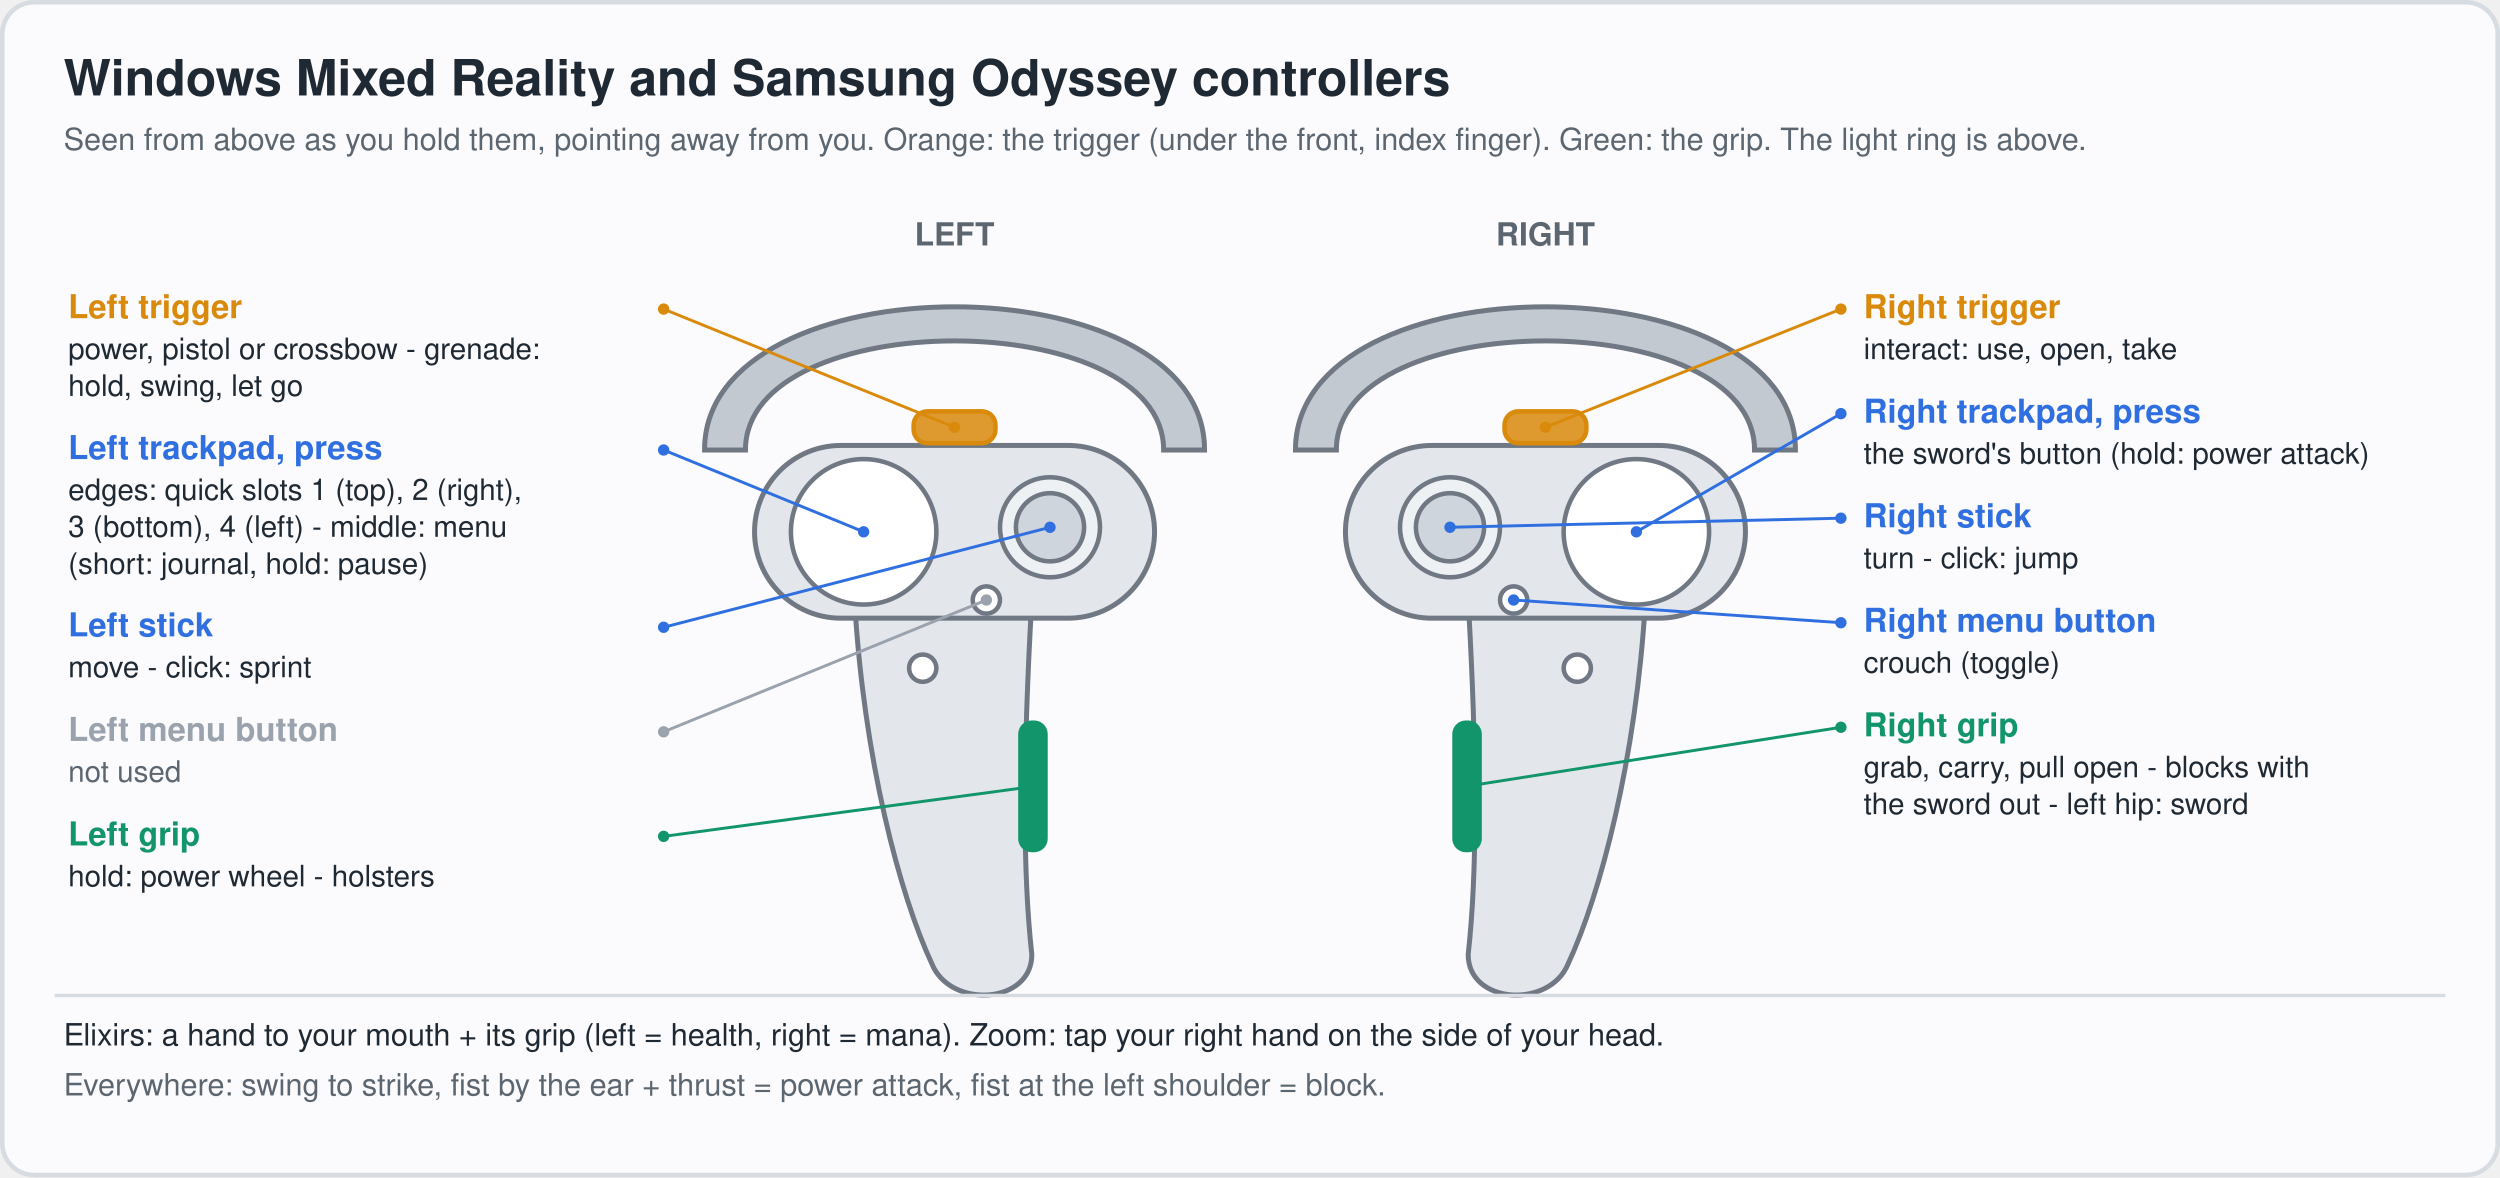
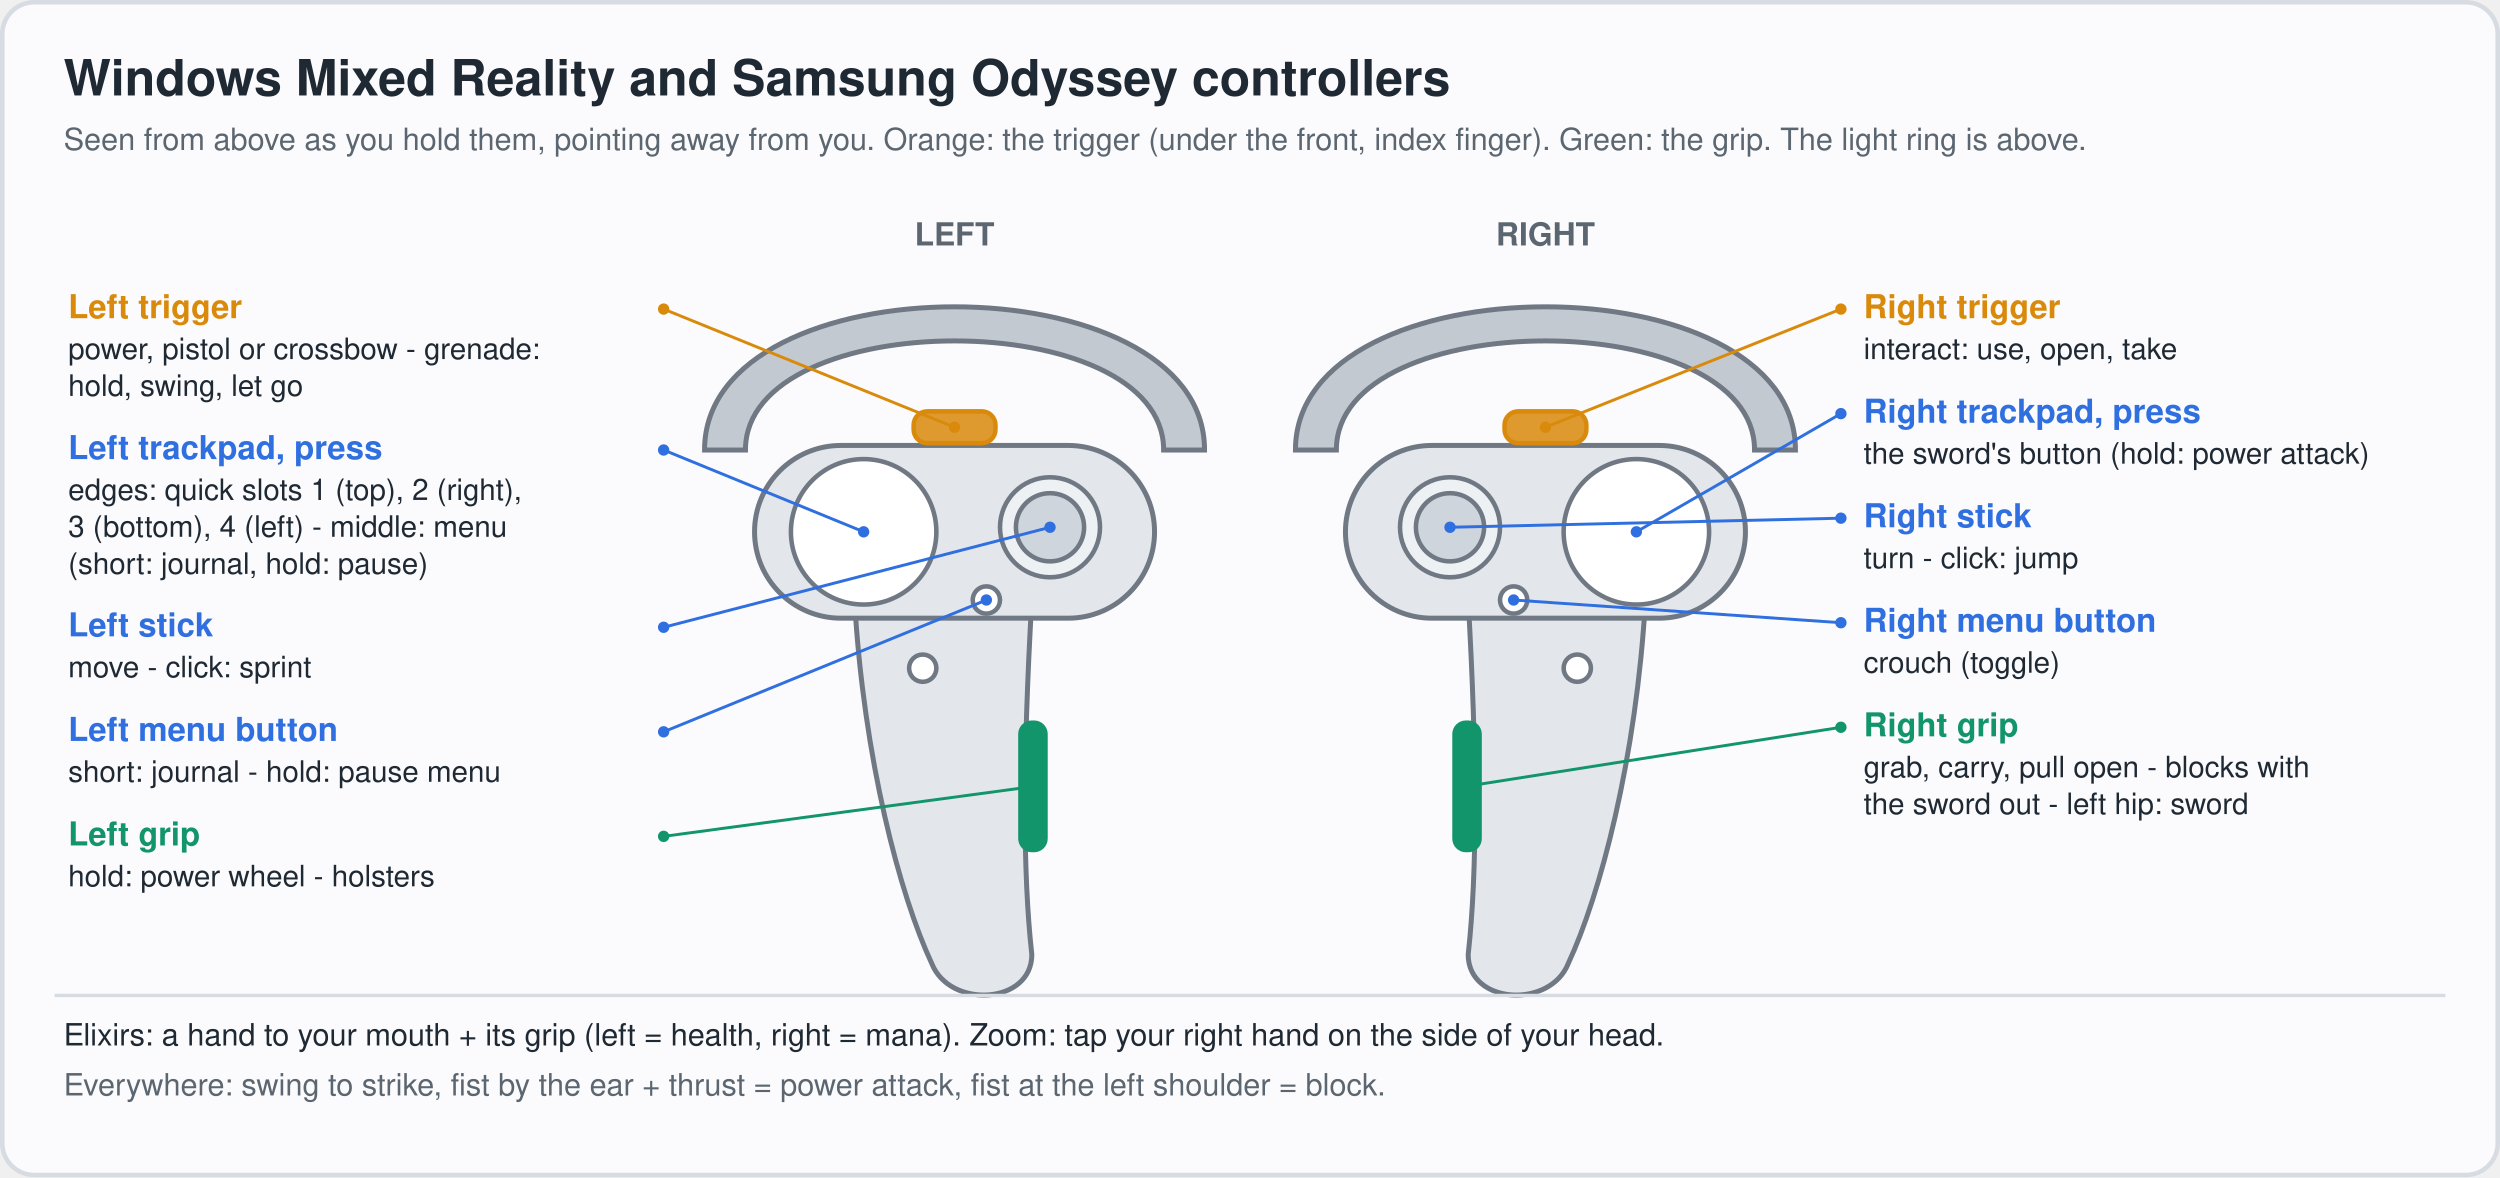
<svg xmlns="http://www.w3.org/2000/svg" viewBox="0 0 1100 518" width="1100" height="518" font-family="Segoe UI, Helvetica Neue, Helvetica, Arial, sans-serif" role="img" aria-label="Windows Mixed Reality and Samsung Odyssey controllers">
  <rect x="1" y="1" width="1098" height="516" rx="14" fill="#fbfbfd" stroke="#d7dbe2" stroke-width="2" />
  <text x="28" y="42.0" font-size="22" fill="#1f2933" font-weight="bold" text-anchor="start">Windows Mixed Reality and Samsung Odyssey controllers</text>
  <text x="28" y="66.0" font-size="13.5" fill="#5b6670" font-weight="normal" text-anchor="start">Seen from above as you hold them, pointing away from you. Orange: the trigger (under the front, index finger). Green: the grip. The light ring is above.</text>
  <text x="420" y="108.0" font-size="14" fill="#5b6670" font-weight="bold" text-anchor="middle">LEFT</text>
  <text x="680" y="108.0" font-size="14" fill="#5b6670" font-weight="bold" text-anchor="middle">RIGHT</text>
  <g transform="translate(420 234.0) scale(1.0 1.0)">
    <path d="M -110 -36 C -110 -120 110 -120 110 -36 L 92 -36 C 92 -100 -92 -100 -92 -36 Z" fill="#c3c9d1" stroke="#6f7883" stroke-width="2.2" vector-effect="non-scaling-stroke" />
    <path d="M -44 30 C -40 100 -24 160 -10 190 C -2 210 34 208 34 186 C 30 150 30 100 34 30 Z" fill="#e3e7ec" stroke="#6f7883" stroke-width="2.2" vector-effect="non-scaling-stroke" />
    <rect x="-88" y="-38" width="176" height="76" rx="38" fill="#e3e7ec" stroke="#6f7883" stroke-width="2.2" vector-effect="non-scaling-stroke" />
    <rect x="-18.0" y="-53.0" width="36" height="14" rx="6" fill="#d98a0b" fill-opacity="0.85" stroke="#d98a0b" stroke-width="2" vector-effect="non-scaling-stroke" />
    <rect x="29" y="84" width="11" height="56" rx="5" fill="#13956b" stroke="#13956b" stroke-width="2" vector-effect="non-scaling-stroke" />
    <circle cx="-40" cy="0" r="32" fill="#ffffff" stroke="#6f7883" stroke-width="2" vector-effect="non-scaling-stroke" />
    <circle cx="42" cy="-2" r="22" fill="#eef1f4" stroke="#6f7883" stroke-width="2" vector-effect="non-scaling-stroke" />
    <circle cx="42" cy="-2" r="15" fill="#cfd5dc" stroke="#6f7883" stroke-width="2" vector-effect="non-scaling-stroke" />
    <circle cx="14" cy="30" r="6" fill="#ffffff" stroke="#6f7883" stroke-width="2" vector-effect="non-scaling-stroke" />
    <circle cx="-14" cy="60" r="6" fill="#ffffff" stroke="#6f7883" stroke-width="2" vector-effect="non-scaling-stroke" />
  </g>
  <g transform="translate(680 234.0) scale(-1.0 1.0)">
    <path d="M -110 -36 C -110 -120 110 -120 110 -36 L 92 -36 C 92 -100 -92 -100 -92 -36 Z" fill="#c3c9d1" stroke="#6f7883" stroke-width="2.2" vector-effect="non-scaling-stroke" />
    <path d="M -44 30 C -40 100 -24 160 -10 190 C -2 210 34 208 34 186 C 30 150 30 100 34 30 Z" fill="#e3e7ec" stroke="#6f7883" stroke-width="2.2" vector-effect="non-scaling-stroke" />
    <rect x="-88" y="-38" width="176" height="76" rx="38" fill="#e3e7ec" stroke="#6f7883" stroke-width="2.2" vector-effect="non-scaling-stroke" />
    <rect x="-18.0" y="-53.0" width="36" height="14" rx="6" fill="#d98a0b" fill-opacity="0.85" stroke="#d98a0b" stroke-width="2" vector-effect="non-scaling-stroke" />
    <rect x="29" y="84" width="11" height="56" rx="5" fill="#13956b" stroke="#13956b" stroke-width="2" vector-effect="non-scaling-stroke" />
    <circle cx="-40" cy="0" r="32" fill="#ffffff" stroke="#6f7883" stroke-width="2" vector-effect="non-scaling-stroke" />
    <circle cx="42" cy="-2" r="22" fill="#eef1f4" stroke="#6f7883" stroke-width="2" vector-effect="non-scaling-stroke" />
    <circle cx="42" cy="-2" r="15" fill="#cfd5dc" stroke="#6f7883" stroke-width="2" vector-effect="non-scaling-stroke" />
    <circle cx="14" cy="30" r="6" fill="#ffffff" stroke="#6f7883" stroke-width="2" vector-effect="non-scaling-stroke" />
    <circle cx="-14" cy="60" r="6" fill="#ffffff" stroke="#6f7883" stroke-width="2" vector-effect="non-scaling-stroke" />
  </g>
  <text x="30" y="140.0" font-size="14.5" fill="#d98a0b" font-weight="bold" text-anchor="start">Left trigger</text>
  <text x="30" y="158.0" font-size="13" fill="#1f2933" font-weight="normal" text-anchor="start">power, pistol or crossbow - grenade:</text>
  <text x="30" y="174.2" font-size="13" fill="#1f2933" font-weight="normal" text-anchor="start">hold, swing, let go</text>
  <line x1="292" y1="136" x2="420.0" y2="188.0" stroke="#d98a0b" stroke-width="1.3" />
  <circle cx="292" cy="136" r="2.5" fill="#d98a0b" />
  <circle cx="420.0" cy="188.0" r="2.5" fill="#d98a0b" />
  <text x="30" y="202.0" font-size="14.5" fill="#2f6fdf" font-weight="bold" text-anchor="start">Left trackpad, press</text>
  <text x="30" y="220.0" font-size="13" fill="#1f2933" font-weight="normal" text-anchor="start">edges: quick slots 1 (top), 2 (right),</text>
  <text x="30" y="236.2" font-size="13" fill="#1f2933" font-weight="normal" text-anchor="start">3 (bottom), 4 (left) - middle: menu</text>
  <text x="30" y="252.5" font-size="13" fill="#1f2933" font-weight="normal" text-anchor="start">(short: journal, hold: pause)</text>
  <line x1="292" y1="198" x2="380.0" y2="234.0" stroke="#2f6fdf" stroke-width="1.3" />
  <circle cx="292" cy="198" r="2.5" fill="#2f6fdf" />
  <circle cx="380.0" cy="234.0" r="2.5" fill="#2f6fdf" />
  <text x="30" y="280.0" font-size="14.5" fill="#2f6fdf" font-weight="bold" text-anchor="start">Left stick</text>
  <text x="30" y="298.0" font-size="13" fill="#1f2933" font-weight="normal" text-anchor="start">move - click: sprint</text>
  <line x1="292" y1="276" x2="462.0" y2="232.0" stroke="#2f6fdf" stroke-width="1.3" />
  <circle cx="292" cy="276" r="2.5" fill="#2f6fdf" />
  <circle cx="462.0" cy="232.0" r="2.5" fill="#2f6fdf" />
-   <text x="30" y="326.0" font-size="14.5" fill="#9aa3ad" font-weight="bold" text-anchor="start">Left menu button</text>
-   <text x="30" y="344.0" font-size="13" fill="#5b6670" font-weight="normal" text-anchor="start">not used</text>
-   <line x1="292" y1="322" x2="434.0" y2="264.0" stroke="#9aa3ad" stroke-width="1.3" />
-   <circle cx="292" cy="322" r="2.5" fill="#9aa3ad" />
-   <circle cx="434.0" cy="264.0" r="2.5" fill="#9aa3ad" />
+   <text x="30" y="326.0" font-size="14.5" fill="#2f6fdf" font-weight="bold" text-anchor="start">Left menu button</text>
+   <text x="30" y="344.0" font-size="13" fill="#1f2933" font-weight="normal" text-anchor="start">short: journal - hold: pause menu</text>
+   <line x1="292" y1="322" x2="434.0" y2="264.0" stroke="#2f6fdf" stroke-width="1.3" />
+   <circle cx="292" cy="322" r="2.5" fill="#2f6fdf" />
+   <circle cx="434.0" cy="264.0" r="2.5" fill="#2f6fdf" />
  <text x="30" y="372.0" font-size="14.5" fill="#13956b" font-weight="bold" text-anchor="start">Left grip</text>
  <text x="30" y="390.0" font-size="13" fill="#1f2933" font-weight="normal" text-anchor="start">hold: power wheel - holsters</text>
  <line x1="292" y1="368" x2="455.0" y2="346.0" stroke="#13956b" stroke-width="1.3" />
  <circle cx="292" cy="368" r="2.5" fill="#13956b" />
  <circle cx="455.0" cy="346.0" r="2.5" fill="#13956b" />
  <text x="820" y="140.0" font-size="14.5" fill="#d98a0b" font-weight="bold" text-anchor="start">Right trigger</text>
  <text x="820" y="158.0" font-size="13" fill="#1f2933" font-weight="normal" text-anchor="start">interact: use, open, take</text>
  <line x1="810" y1="136" x2="680.0" y2="188.0" stroke="#d98a0b" stroke-width="1.3" />
  <circle cx="810" cy="136" r="2.5" fill="#d98a0b" />
  <circle cx="680.0" cy="188.0" r="2.5" fill="#d98a0b" />
  <text x="820" y="186.0" font-size="14.5" fill="#2f6fdf" font-weight="bold" text-anchor="start">Right trackpad, press</text>
  <text x="820" y="204.0" font-size="13" fill="#1f2933" font-weight="normal" text-anchor="start">the sword's button (hold: power attack)</text>
  <line x1="810" y1="182" x2="720.0" y2="234.0" stroke="#2f6fdf" stroke-width="1.3" />
  <circle cx="810" cy="182" r="2.5" fill="#2f6fdf" />
  <circle cx="720.0" cy="234.0" r="2.5" fill="#2f6fdf" />
  <text x="820" y="232.0" font-size="14.5" fill="#2f6fdf" font-weight="bold" text-anchor="start">Right stick</text>
  <text x="820" y="250.0" font-size="13" fill="#1f2933" font-weight="normal" text-anchor="start">turn - click: jump</text>
  <line x1="810" y1="228" x2="638.0" y2="232.0" stroke="#2f6fdf" stroke-width="1.3" />
  <circle cx="810" cy="228" r="2.5" fill="#2f6fdf" />
  <circle cx="638.0" cy="232.0" r="2.5" fill="#2f6fdf" />
  <text x="820" y="278.0" font-size="14.5" fill="#2f6fdf" font-weight="bold" text-anchor="start">Right menu button</text>
  <text x="820" y="296.0" font-size="13" fill="#1f2933" font-weight="normal" text-anchor="start">crouch (toggle)</text>
  <line x1="810" y1="274" x2="666.0" y2="264.0" stroke="#2f6fdf" stroke-width="1.3" />
  <circle cx="810" cy="274" r="2.5" fill="#2f6fdf" />
  <circle cx="666.0" cy="264.0" r="2.5" fill="#2f6fdf" />
  <text x="820" y="324.0" font-size="14.5" fill="#13956b" font-weight="bold" text-anchor="start">Right grip</text>
  <text x="820" y="342.0" font-size="13" fill="#1f2933" font-weight="normal" text-anchor="start">grab, carry, pull open - blocks with</text>
  <text x="820" y="358.2" font-size="13" fill="#1f2933" font-weight="normal" text-anchor="start">the sword out - left hip: sword</text>
  <line x1="810" y1="320" x2="645.0" y2="346.0" stroke="#13956b" stroke-width="1.3" />
  <circle cx="810" cy="320" r="2.5" fill="#13956b" />
  <circle cx="645.0" cy="346.0" r="2.5" fill="#13956b" />
  <line x1="24" y1="438" x2="1076" y2="438" stroke="#d7dbe2" stroke-width="1.5" />
  <text x="28" y="460.0" font-size="13.5" fill="#1f2933" font-weight="normal" text-anchor="start">Elixirs: a hand to your mouth + its grip (left = health, right = mana). Zoom: tap your right hand on the side of your head.</text>
  <text x="28" y="482.0" font-size="13.5" fill="#5b6670" font-weight="normal" text-anchor="start">Everywhere: swing to strike, fist by the ear + thrust = power attack, fist at the left shoulder = block.</text>
</svg>
